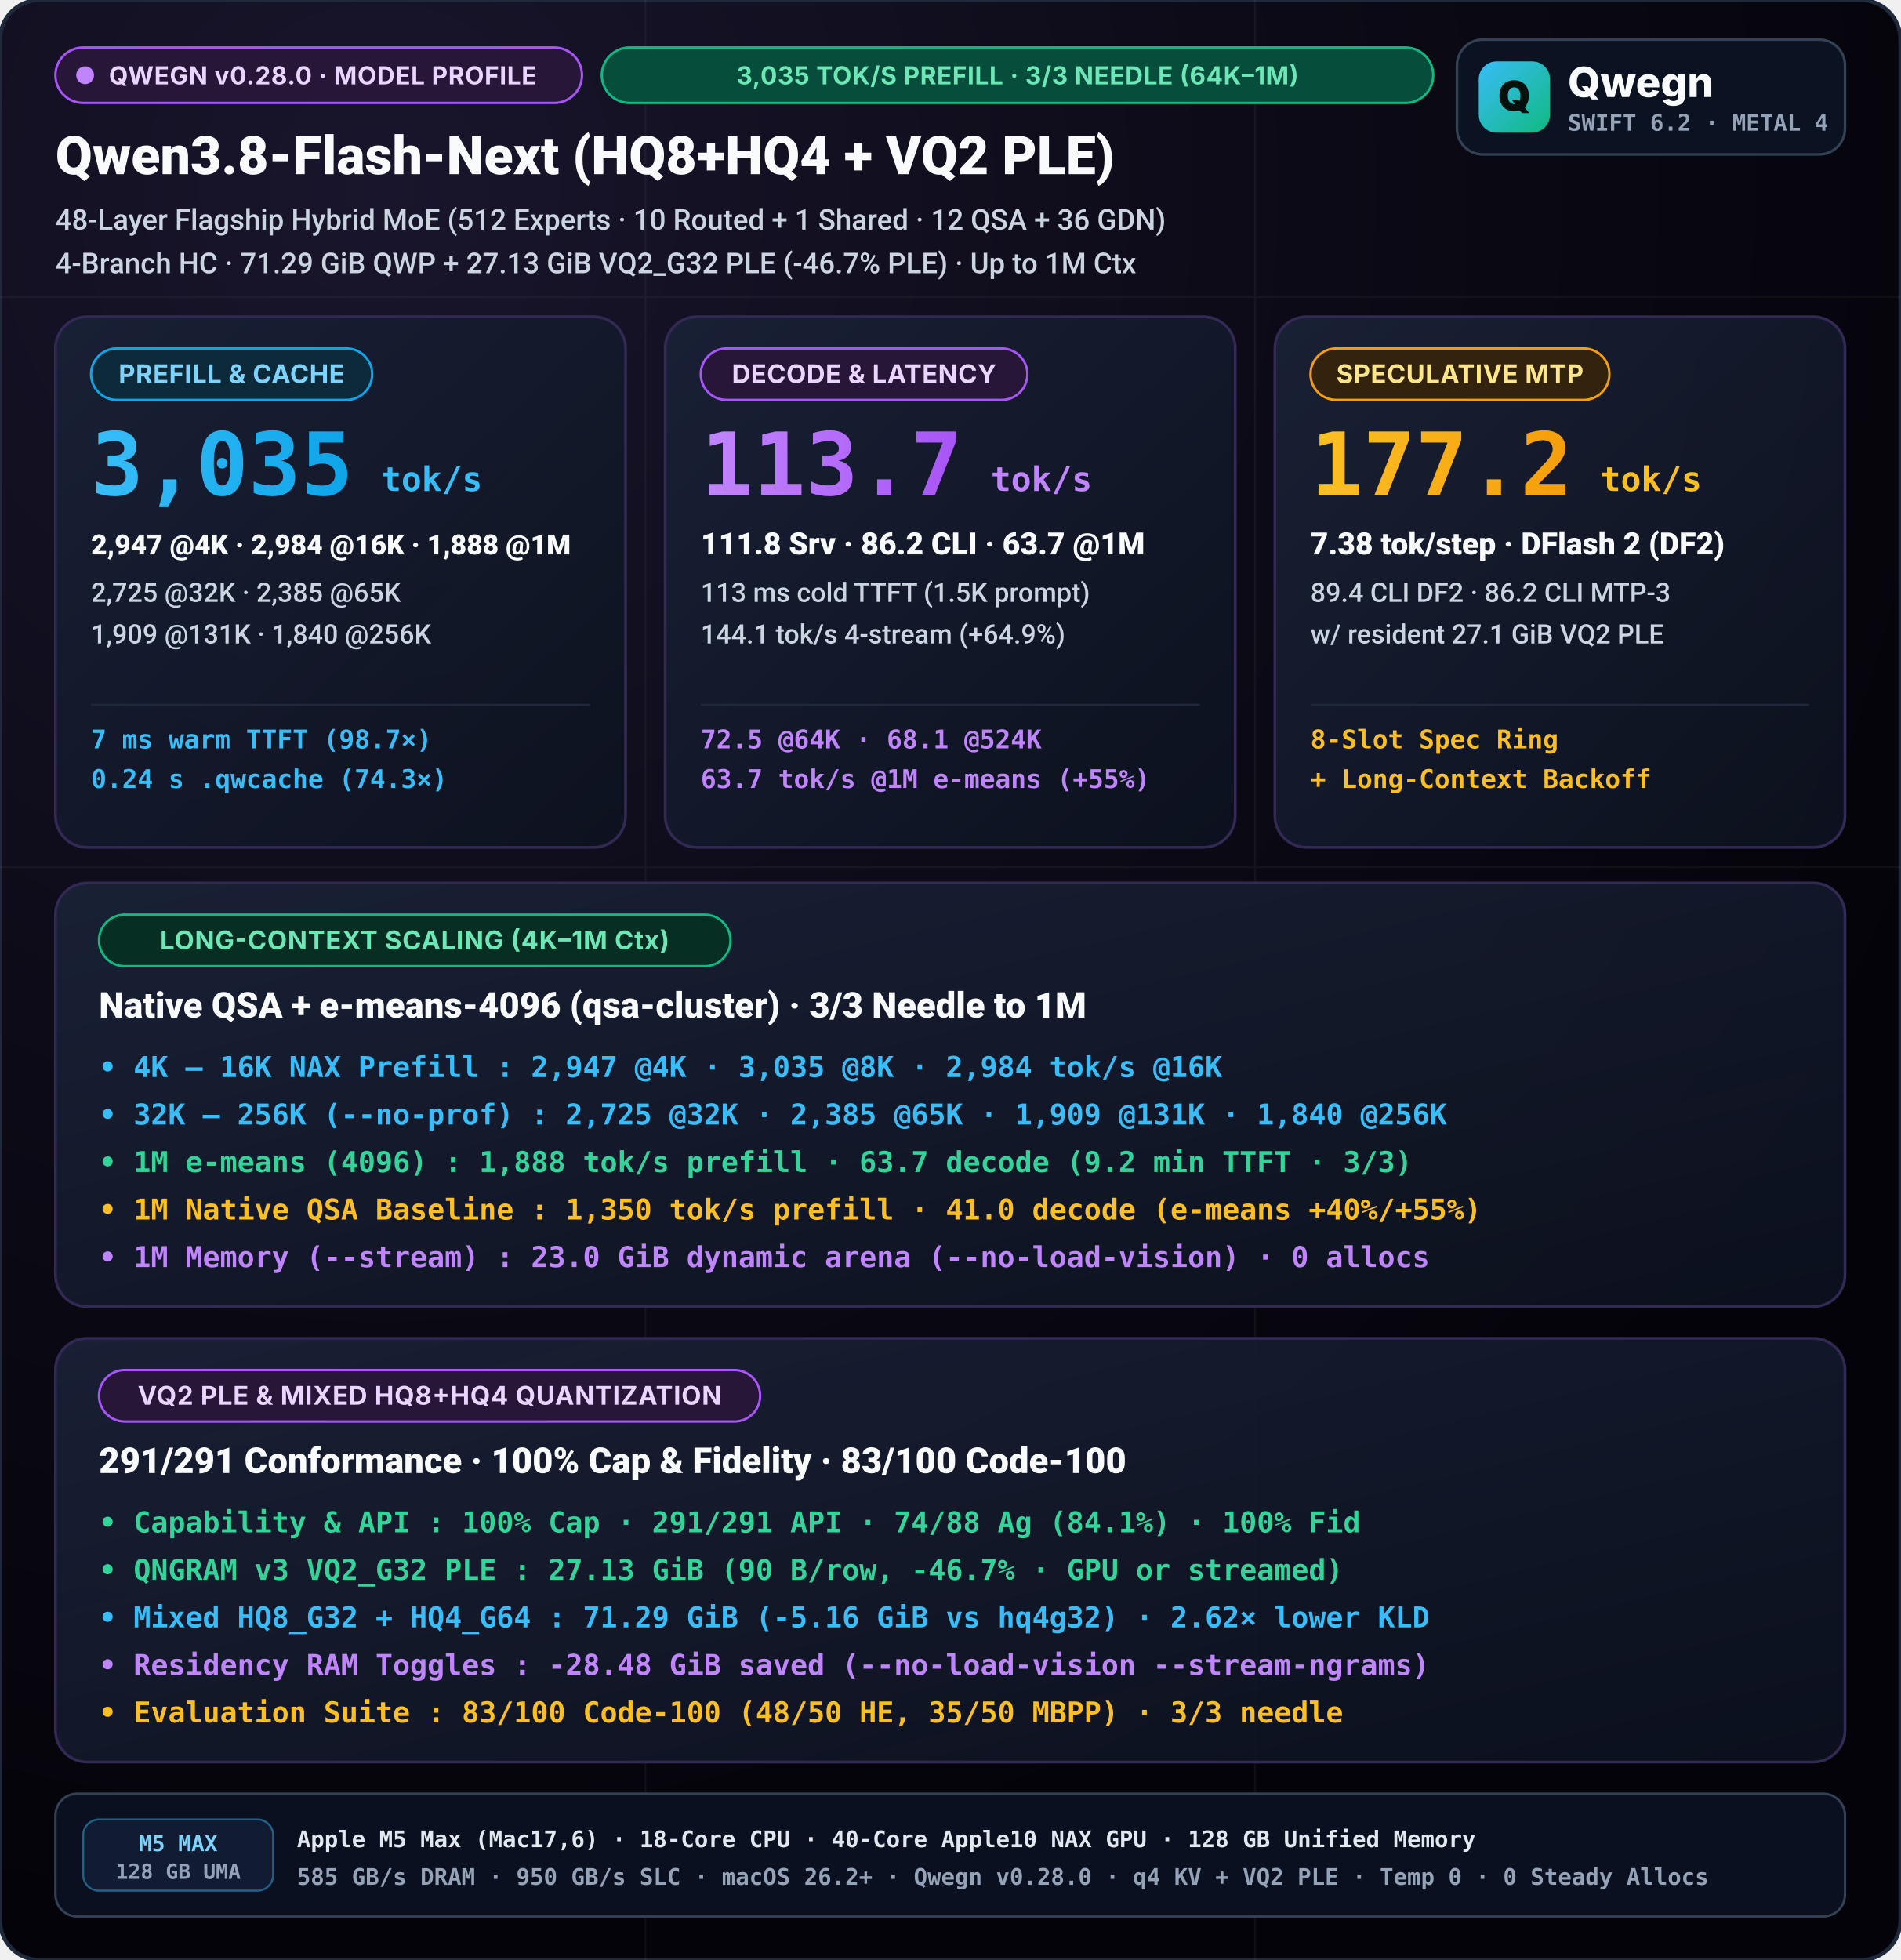
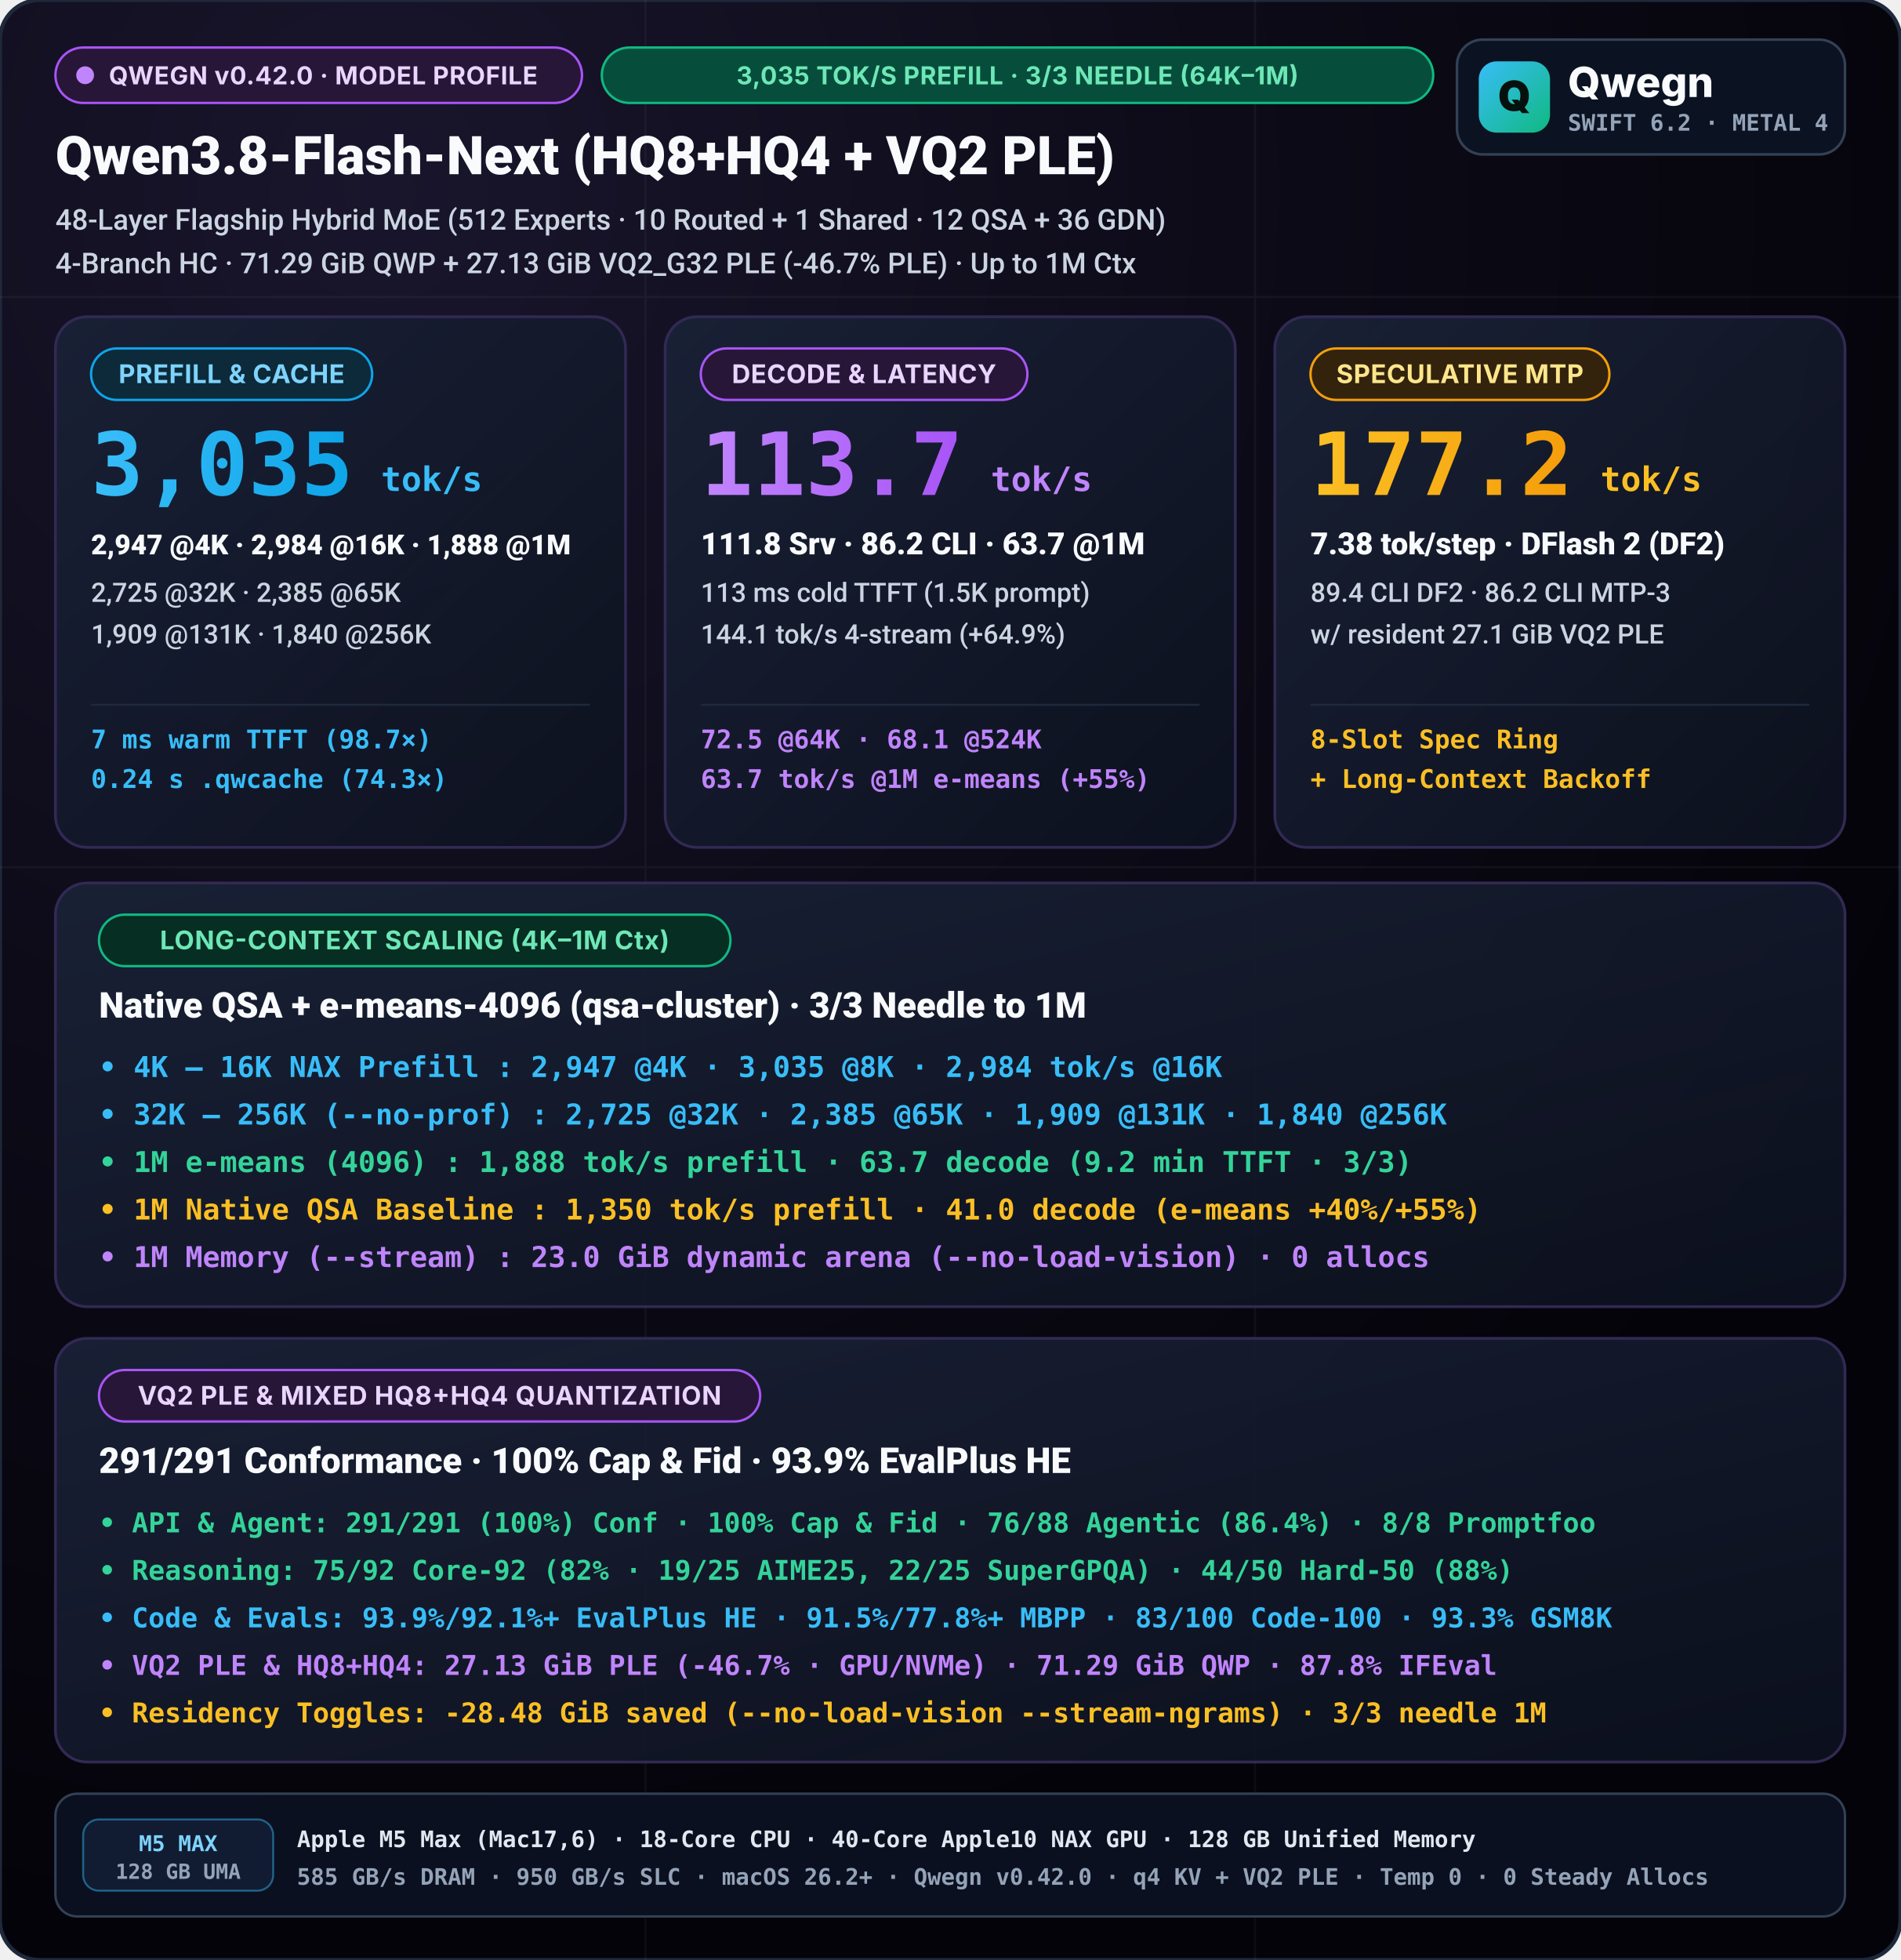
<svg xmlns="http://www.w3.org/2000/svg" viewBox="0 0 960 990" width="960" height="990">
  <defs>
    <radialGradient id="bgGlow" cx="20%" cy="10%" r="90%">
      <stop offset="0%" stop-color="#19152c" />
      <stop offset="55%" stop-color="#0c0a16" />
      <stop offset="100%" stop-color="#040309" />
    </radialGradient>
    <linearGradient id="cardGrad" x1="0%" y1="0%" x2="100%" y2="100%">
      <stop offset="0%" stop-color="#192136" stop-opacity="0.95" />
      <stop offset="100%" stop-color="#0d1220" stop-opacity="0.88" />
    </linearGradient>
    <linearGradient id="cyanGrad" x1="0%" y1="0%" x2="100%" y2="0%">
      <stop offset="0%" stop-color="#38bdf8" />
      <stop offset="100%" stop-color="#0ea5e9" />
    </linearGradient>
    <linearGradient id="purpleGrad" x1="0%" y1="0%" x2="100%" y2="0%">
      <stop offset="0%" stop-color="#c084fc" />
      <stop offset="100%" stop-color="#a855f7" />
    </linearGradient>
    <linearGradient id="amberGrad" x1="0%" y1="0%" x2="100%" y2="0%">
      <stop offset="0%" stop-color="#fbbf24" />
      <stop offset="100%" stop-color="#f59e0b" />
    </linearGradient>
    <linearGradient id="mark" x1="0" y1="0" x2="1" y2="1">
      <stop offset="0%" stop-color="#38bdf8" />
      <stop offset="100%" stop-color="#10b981" />
    </linearGradient>
  </defs>
  <style>
    svg { text-rendering: geometricPrecision; -webkit-font-smoothing: antialiased; }
    .title { font-family: -apple-system, BlinkMacSystemFont, "SF Pro Display", "Segoe UI", Roboto, sans-serif; font-weight: 800; }
    .subtitle { font-family: -apple-system, BlinkMacSystemFont, "SF Pro Text", "Segoe UI", Roboto, sans-serif; font-weight: 500; }
    .sans { font-family: -apple-system, BlinkMacSystemFont, "SF Pro Display", "Inter", "Segoe UI", system-ui, sans-serif; }
    .mono { font-family: "SF Mono", "JetBrains Mono", Menlo, Consolas, monospace; font-weight: 600; }
  </style>
  <rect width="960" height="990" rx="20" fill="url(#bgGlow)" stroke="#1e293b" stroke-width="2" />
  <g opacity="0.04" stroke="#ffffff" stroke-width="1">
    <line x1="0" y1="150" x2="960" y2="150" />
    <line x1="0" y1="438" x2="960" y2="438" />
    <line x1="326" y1="0" x2="326" y2="990" />
    <line x1="634" y1="0" x2="634" y2="990" />
  </g>
  <g transform="translate(28, 24)">
    <rect x="0.0" y="0.0" width="266" height="28" rx="14.0" fill="#281638" stroke="#a855f7" stroke-width="1.2" />
    <circle cx="15.0" cy="14.0" r="4.5" fill="#c084fc" />
-     <text x="27.0" y="18.6" class="sans" font-size="12.5" font-weight="700" fill="#e9d5ff" letter-spacing="0.25">QWEGN v0.28.0 · MODEL PROFILE</text>
+     <text x="27.0" y="18.6" class="sans" font-size="12.5" font-weight="700" fill="#e9d5ff" letter-spacing="0.25">QWEGN v0.42.0 · MODEL PROFILE</text>
    <rect x="276.0" y="0.0" width="420" height="28" rx="14.0" fill="#064e3b" stroke="#10b981" stroke-width="1.2" />
    <text x="486.0" y="18.6" text-anchor="middle" class="sans" font-size="12.5" font-weight="700" fill="#6ee7b7" letter-spacing="0.25">3,035 TOK/S PREFILL · 3/3 NEEDLE (64K–1M)</text>
    <text x="0" y="64" fill="#f8fafc" class="title" font-size="27">Qwen3.8-Flash-Next (HQ8+HQ4 + VQ2 PLE)</text>
    <text x="0" y="92" fill="#cbd5e1" class="subtitle" font-size="14.5">48-Layer Flagship Hybrid MoE (512 Experts · 10 Routed + 1 Shared · 12 QSA + 36 GDN)</text>
    <text x="0" y="114" fill="#cbd5e1" class="subtitle" font-size="14.5">4-Branch HC · 71.29 GiB QWP + 27.13 GiB VQ2_G32 PLE (-46.7% PLE) · Up to 1M Ctx</text>
  </g>
  <g transform="translate(736, 20)">
    <rect width="196" height="58" rx="13" fill="#0b1222" stroke="#334155" stroke-width="1.3" />
    <rect x="11" y="11" width="36" height="36" rx="9" fill="url(#mark)" />
    <text x="29" y="36" text-anchor="middle" class="sans" font-size="21" font-weight="900" fill="#04110c">Q</text>
    <text x="56" y="29" class="sans" font-size="21" font-weight="800" fill="#f8fafc">Qwegn</text>
    <text x="56" y="46" class="mono" font-size="11.5" font-weight="700" fill="#94a3b8">SWIFT 6.2 · METAL 4</text>
  </g>
  <g transform="translate(28, 160)">
    <rect width="288" height="268" rx="16" fill="url(#cardGrad)" stroke="#322954" stroke-width="1.4" />
    <rect x="18.0" y="16.0" width="142" height="26" rx="13.0" fill="#0c2a3a" stroke="#0ea5e9" stroke-width="1.2" />
    <text x="89.0" y="33.5" text-anchor="middle" class="sans" font-size="13" font-weight="700" fill="#7dd3fc" letter-spacing="0.2">PREFILL &amp; CACHE</text>
    <text x="18" y="90" fill="url(#cyanGrad)" class="title mono" font-size="44">3,035</text>
    <text x="164.5" y="88" fill="#38bdf8" class="title mono" font-size="17">tok/s</text>
    <text x="18" y="120" fill="#f8fafc" class="title" font-size="14">2,947 @4K · 2,984 @16K · 1,888 @1M</text>
    <text x="18" y="144" fill="#cbd5e1" class="subtitle" font-size="13.5">2,725 @32K · 2,385 @65K</text>
    <text x="18" y="165" fill="#cbd5e1" class="subtitle" font-size="13.5">1,909 @131K · 1,840 @256K</text>
    <line x1="18" y1="196" x2="270" y2="196" stroke="#1e293b" stroke-width="1" />
    <text x="18" y="218" fill="#38bdf8" class="mono" font-size="13">7 ms warm TTFT (98.7×)</text>
    <text x="18" y="238" fill="#38bdf8" class="mono" font-size="13">0.24 s .qwcache (74.3×)</text>
  </g>
  <g transform="translate(336, 160)">
    <rect width="288" height="268" rx="16" fill="url(#cardGrad)" stroke="#322954" stroke-width="1.4" />
    <rect x="18.0" y="16.0" width="165" height="26" rx="13.0" fill="#281638" stroke="#a855f7" stroke-width="1.2" />
    <text x="100.5" y="33.5" text-anchor="middle" class="sans" font-size="13" font-weight="700" fill="#e9d5ff" letter-spacing="0.2">DECODE &amp; LATENCY</text>
    <text x="18" y="90" fill="url(#purpleGrad)" class="title mono" font-size="44">113.7</text>
    <text x="164.5" y="88" fill="#c084fc" class="title mono" font-size="17">tok/s</text>
    <text x="18" y="120" fill="#f8fafc" class="title" font-size="15.5">111.8 Srv · 86.2 CLI · 63.7 @1M</text>
    <text x="18" y="144" fill="#cbd5e1" class="subtitle" font-size="13.5">113 ms cold TTFT (1.5K prompt)</text>
    <text x="18" y="165" fill="#cbd5e1" class="subtitle" font-size="13.5">144.1 tok/s 4-stream (+64.9%)</text>
    <line x1="18" y1="196" x2="270" y2="196" stroke="#1e293b" stroke-width="1" />
    <text x="18" y="218" fill="#c084fc" class="mono" font-size="13">72.5 @64K · 68.1 @524K</text>
    <text x="18" y="238" fill="#c084fc" class="mono" font-size="13">63.7 tok/s @1M e-means (+55%)</text>
  </g>
  <g transform="translate(644, 160)">
    <rect width="288" height="268" rx="16" fill="url(#cardGrad)" stroke="#322954" stroke-width="1.4" />
    <rect x="18.0" y="16.0" width="151" height="26" rx="13.0" fill="#33230c" stroke="#f59e0b" stroke-width="1.2" />
    <text x="93.5" y="33.5" text-anchor="middle" class="sans" font-size="13" font-weight="700" fill="#fde68a" letter-spacing="0.2">SPECULATIVE MTP</text>
    <text x="18" y="90" fill="url(#amberGrad)" class="title mono" font-size="44">177.2</text>
    <text x="164.5" y="88" fill="#fbbf24" class="title mono" font-size="17">tok/s</text>
    <text x="18" y="120" fill="#f8fafc" class="title" font-size="15.5">7.38 tok/step · DFlash 2 (DF2)</text>
    <text x="18" y="144" fill="#cbd5e1" class="subtitle" font-size="13.5">89.4 CLI DF2 · 86.2 CLI MTP-3</text>
    <text x="18" y="165" fill="#cbd5e1" class="subtitle" font-size="13.5">w/ resident 27.1 GiB VQ2 PLE</text>
    <line x1="18" y1="196" x2="270" y2="196" stroke="#1e293b" stroke-width="1" />
    <text x="18" y="218" fill="#fbbf24" class="mono" font-size="13">8-Slot Spec Ring</text>
    <text x="18" y="238" fill="#fbbf24" class="mono" font-size="13">+ Long-Context Backoff</text>
  </g>
  <g transform="translate(28, 446)">
    <rect width="904" height="214" rx="16" fill="url(#cardGrad)" stroke="#322954" stroke-width="1.4" />
    <rect x="22.0" y="16.0" width="319" height="26" rx="13.0" fill="#062e22" stroke="#10b981" stroke-width="1.2" />
    <text x="181.5" y="33.5" text-anchor="middle" class="sans" font-size="13" font-weight="700" fill="#6ee7b7" letter-spacing="0.3">LONG-CONTEXT SCALING (4K–1M Ctx)</text>
    <text x="22" y="68" fill="#f8fafc" class="title" font-size="18">Native QSA + e-means-4096 (qsa-cluster) · 3/3 Needle to 1M</text>
    <text x="22" y="98" fill="#38bdf8" class="mono" font-size="14.5">• 4K – 16K  NAX Prefill   : 2,947 @4K · 3,035 @8K · 2,984 tok/s @16K</text>
    <text x="22" y="122" fill="#38bdf8" class="mono" font-size="14.5">• 32K – 256K (--no-prof)  : 2,725 @32K · 2,385 @65K · 1,909 @131K · 1,840 @256K</text>
    <text x="22" y="146" fill="#34d399" class="mono" font-size="14.5">• 1M e-means (4096)       : 1,888 tok/s prefill · 63.7 decode (9.2 min TTFT · 3/3)</text>
    <text x="22" y="170" fill="#fbbf24" class="mono" font-size="14.5">• 1M Native QSA Baseline  : 1,350 tok/s prefill · 41.0 decode (e-means +40%/+55%)</text>
    <text x="22" y="194" fill="#c084fc" class="mono" font-size="14.5">• 1M Memory (--stream)    : 23.0 GiB dynamic arena (--no-load-vision) · 0 allocs</text>
  </g>
  <g transform="translate(28, 676)">
    <rect width="904" height="214" rx="16" fill="url(#cardGrad)" stroke="#322954" stroke-width="1.4" />
    <rect x="22.0" y="16.0" width="334" height="26" rx="13.0" fill="#281638" stroke="#a855f7" stroke-width="1.2" />
    <text x="189.0" y="33.5" text-anchor="middle" class="sans" font-size="13" font-weight="700" fill="#e9d5ff" letter-spacing="0.3">VQ2 PLE &amp; MIXED HQ8+HQ4 QUANTIZATION</text>
-     <text x="22" y="68" fill="#f8fafc" class="title" font-size="18">291/291 Conformance · 100% Cap &amp; Fidelity · 83/100 Code-100</text>
-     <text x="22" y="98" fill="#34d399" class="mono" font-size="14.5">• Capability &amp; API : 100% Cap · 291/291 API · 74/88 Ag (84.1%) · 100% Fid</text>
-     <text x="22" y="122" fill="#34d399" class="mono" font-size="14.5">• QNGRAM v3 VQ2_G32 PLE    : 27.13 GiB (90 B/row, -46.7% · GPU or streamed)</text>
-     <text x="22" y="146" fill="#38bdf8" class="mono" font-size="14.5">• Mixed HQ8_G32 + HQ4_G64  : 71.29 GiB (-5.16 GiB vs hq4g32) · 2.62× lower KLD</text>
-     <text x="22" y="170" fill="#c084fc" class="mono" font-size="14.5">• Residency RAM Toggles    : -28.48 GiB saved (--no-load-vision --stream-ngrams)</text>
-     <text x="22" y="194" fill="#fbbf24" class="mono" font-size="14.5">• Evaluation Suite         : 83/100 Code-100 (48/50 HE, 35/50 MBPP) · 3/3 needle</text>
+     <text x="22" y="68" fill="#f8fafc" class="title" font-size="18">291/291 Conformance · 100% Cap &amp; Fid · 93.9% EvalPlus HE</text>
+     <text x="22" y="98" fill="#34d399" class="mono" font-size="13.8">• API &amp; Agent: 291/291 (100%) Conf · 100% Cap &amp; Fid · 76/88 Agentic (86.4%) · 8/8 Promptfoo</text>
+     <text x="22" y="122" fill="#34d399" class="mono" font-size="13.8">• Reasoning: 75/92 Core-92 (82% · 19/25 AIME25, 22/25 SuperGPQA) · 44/50 Hard-50 (88%)</text>
+     <text x="22" y="146" fill="#38bdf8" class="mono" font-size="13.8">• Code &amp; Evals: 93.9%/92.1%+ EvalPlus HE · 91.5%/77.8%+ MBPP · 83/100 Code-100 · 93.3% GSM8K</text>
+     <text x="22" y="170" fill="#c084fc" class="mono" font-size="13.8">• VQ2 PLE &amp; HQ8+HQ4: 27.13 GiB PLE (-46.7% · GPU/NVMe) · 71.29 GiB QWP · 87.8% IFEval</text>
+     <text x="22" y="194" fill="#fbbf24" class="mono" font-size="13.8">• Residency Toggles: -28.48 GiB saved (--no-load-vision --stream-ngrams) · 3/3 needle 1M</text>
  </g>
  <g transform="translate(28, 906)">
    <rect width="904" height="62" rx="11" fill="#0a101f" stroke="#334155" stroke-width="1.2" />
    <rect x="14" y="13" width="96" height="36" rx="8" fill="#111c33" stroke="#38bdf8" stroke-opacity="0.45" stroke-width="1" />
    <text x="62" y="29" text-anchor="middle" class="mono" font-size="11" font-weight="800" fill="#7dd3fc">M5 MAX</text>
    <text x="62" y="43" text-anchor="middle" class="mono" font-size="10.5" fill="#94a3b8">128 GB UMA</text>
    <text x="122" y="27" class="mono" font-size="11.5" font-weight="700" fill="#e2e8f0">Apple M5 Max (Mac17,6) · 18-Core CPU · 40-Core Apple10 NAX GPU · 128 GB Unified Memory</text>
-     <text x="122" y="46" class="mono" font-size="11.5" fill="#94a3b8">585 GB/s DRAM · 950 GB/s SLC · macOS 26.2+ · Qwegn v0.28.0 · q4 KV + VQ2 PLE · Temp 0 · 0 Steady Allocs</text>
+     <text x="122" y="46" class="mono" font-size="11.5" fill="#94a3b8">585 GB/s DRAM · 950 GB/s SLC · macOS 26.2+ · Qwegn v0.42.0 · q4 KV + VQ2 PLE · Temp 0 · 0 Steady Allocs</text>
  </g>
</svg>
